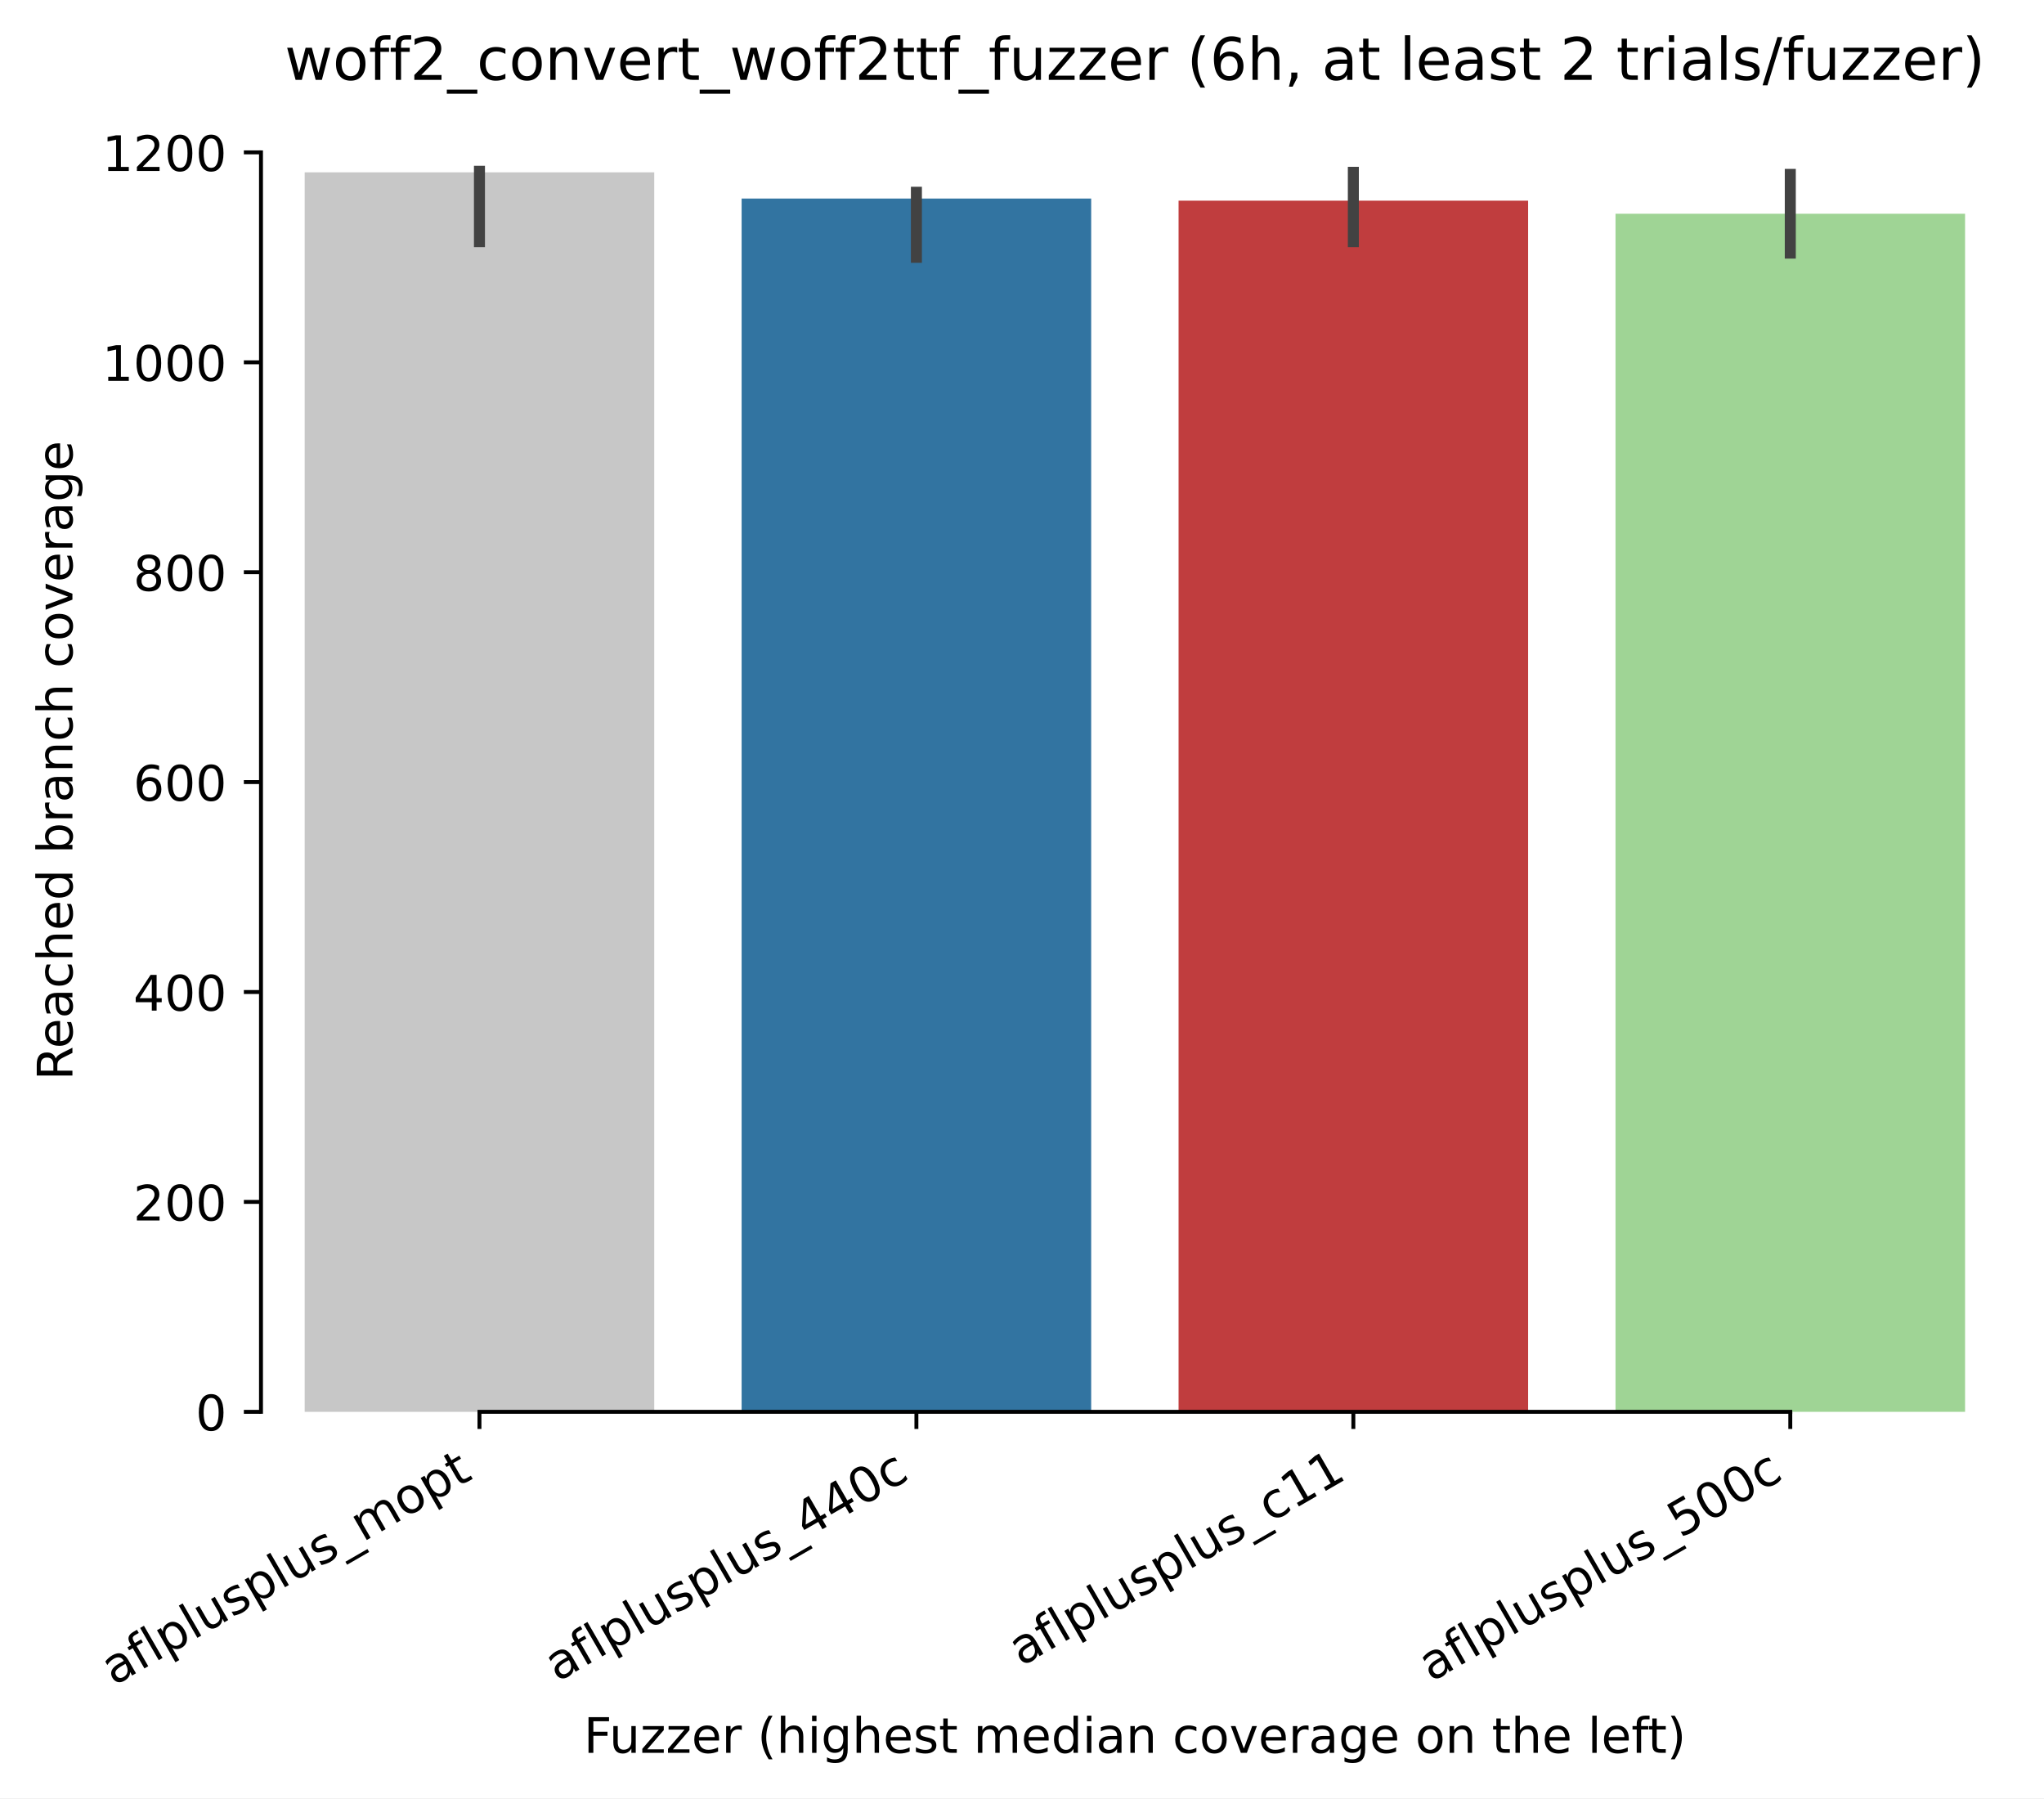
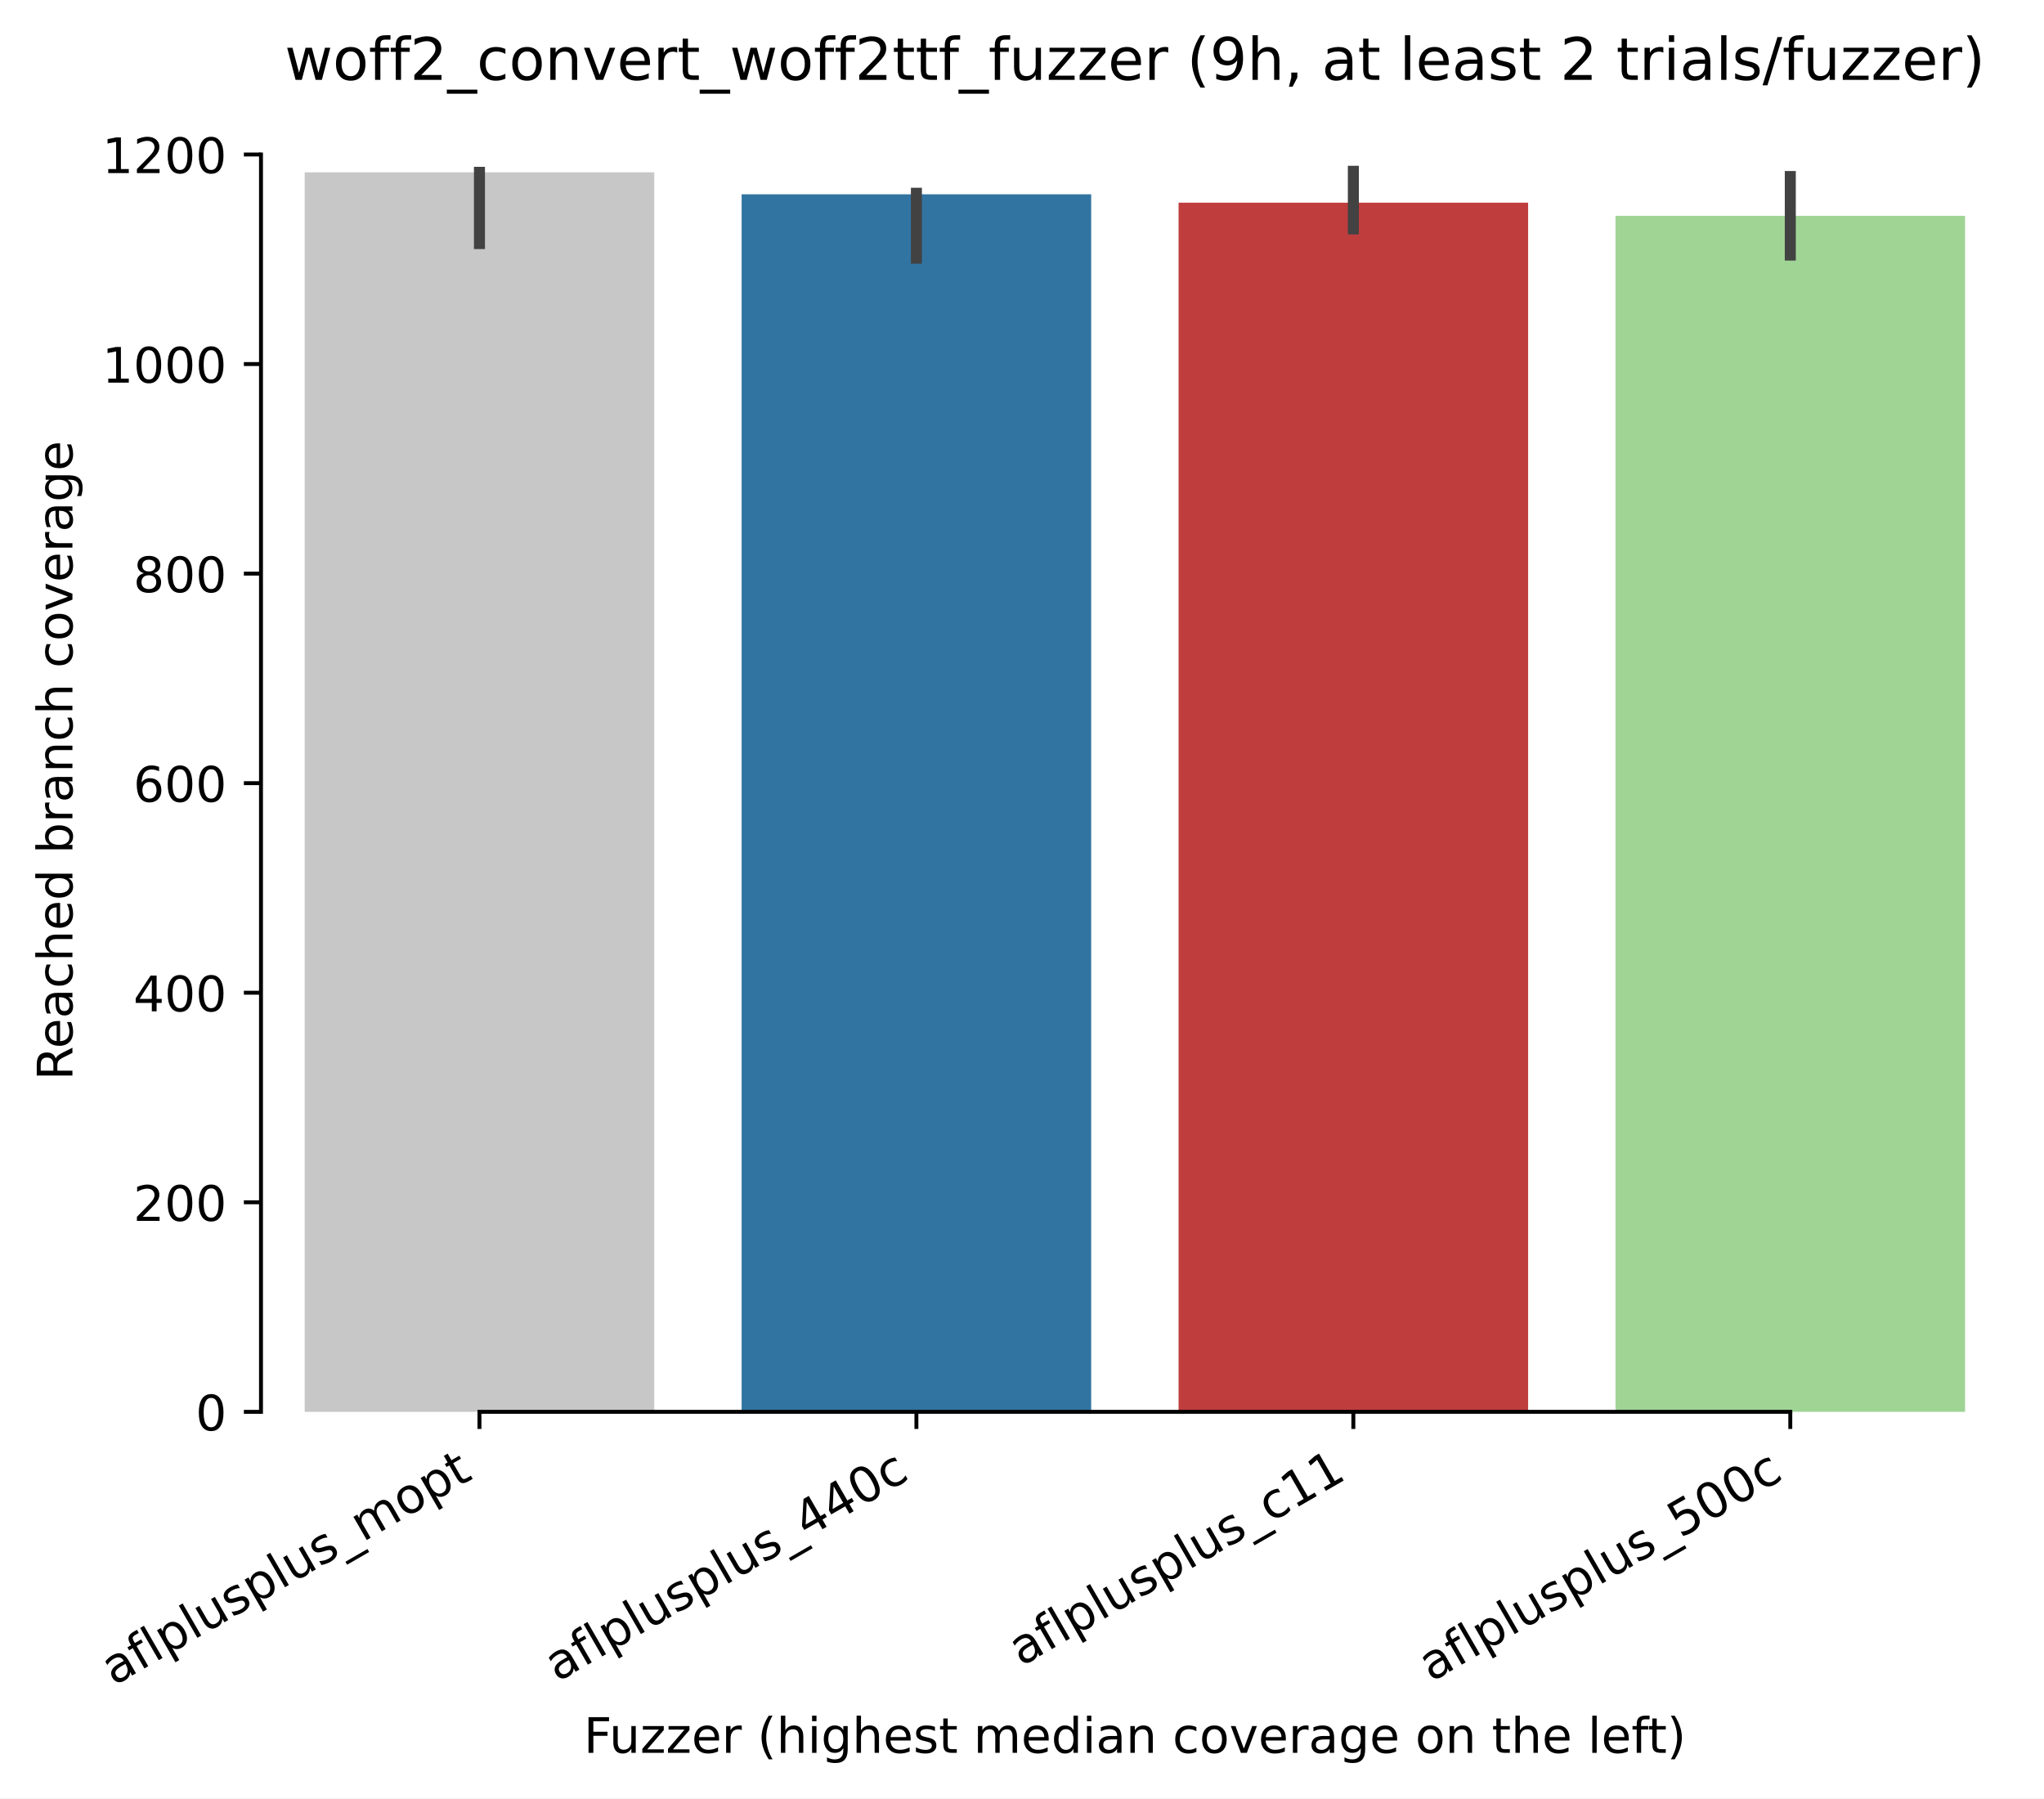
<svg xmlns="http://www.w3.org/2000/svg" xmlns:xlink="http://www.w3.org/1999/xlink" width="417.648pt" height="367.381pt" viewBox="0 0 417.648 367.381" version="1.1">
  <defs>
    <style type="text/css">*{stroke-linejoin: round; stroke-linecap: butt}</style>
  </defs>
  <g id="figure_1">
    <g id="patch_1">
      <path d="M 0 367.381  L 417.648 367.381  L 417.648 0  L 0 0  z " style="fill: #ffffff" />
    </g>
    <g id="axes_1">
      <g id="patch_2">
        <path d="M 53.328 288.43  L 410.448 288.43  L 410.448 22.318  L 53.328 22.318  z " style="fill: #ffffff" />
      </g>
      <g id="patch_3">
-         <path d="M 62.256 288.43  L 133.68 288.43  L 133.68 35.205  L 62.256 35.205  z " clip-path="url(#pc6fb893e39)" style="fill: #c7c7c7" />
+         <path d="M 62.256 288.43  L 133.68 288.43  L 133.68 35.204  L 62.256 35.204  z " clip-path="url(#p10a3f0a666)" style="fill: #c7c7c7" />
      </g>
      <g id="patch_4">
-         <path d="M 151.536 288.43  L 222.96 288.43  L 222.96 40.565  L 151.536 40.565  z " clip-path="url(#pc6fb893e39)" style="fill: #3274a1" />
+         <path d="M 151.536 288.43  L 222.96 288.43  L 222.96 39.699  L 151.536 39.699  z " clip-path="url(#p10a3f0a666)" style="fill: #3274a1" />
      </g>
      <g id="patch_5">
-         <path d="M 240.816 288.43  L 312.24 288.43  L 312.24 40.994  L 240.816 40.994  z " clip-path="url(#pc6fb893e39)" style="fill: #c03d3e" />
+         <path d="M 240.816 288.43  L 312.24 288.43  L 312.24 41.412  L 240.816 41.412  z " clip-path="url(#p10a3f0a666)" style="fill: #c03d3e" />
      </g>
      <g id="patch_6">
-         <path d="M 330.096 288.43  L 401.52 288.43  L 401.52 43.674  L 330.096 43.674  z " clip-path="url(#pc6fb893e39)" style="fill: #9fd495" />
+         <path d="M 330.096 288.43  L 401.52 288.43  L 401.52 44.087  L 330.096 44.087  z " clip-path="url(#p10a3f0a666)" style="fill: #9fd495" />
      </g>
      <g id="matplotlib.axis_1">
        <g id="xtick_1">
          <g id="line2d_1">
            <defs>
-               <path id="m1c68d8b35b" d="M 0 0  L 0 3.5  " style="stroke: #000000; stroke-width: 0.8" />
+               <path id="m371be4f0d3" d="M 0 0  L 0 3.5  " style="stroke: #000000; stroke-width: 0.8" />
            </defs>
            <g>
-               <use xlink:href="#m1c68d8b35b" x="97.968" y="288.43" style="stroke: #000000; stroke-width: 0.8" />
+               <use xlink:href="#m371be4f0d3" x="97.968" y="288.43" style="stroke: #000000; stroke-width: 0.8" />
            </g>
          </g>
          <g id="text_1">
            <g transform="translate(23.26231 344.4613) rotate(-30) scale(0.1 -0.1)">
              <defs>
                <path id="DejaVuSans-61" d="M 2194 1759  Q 1497 1759 1228 1600  Q 959 1441 959 1056  Q 959 750 1161 570  Q 1363 391 1709 391  Q 2188 391 2477 730  Q 2766 1069 2766 1631  L 2766 1759  L 2194 1759  z M 3341 1997  L 3341 0  L 2766 0  L 2766 531  Q 2569 213 2275 61  Q 1981 -91 1556 -91  Q 1019 -91 701 211  Q 384 513 384 1019  Q 384 1609 779 1909  Q 1175 2209 1959 2209  L 2766 2209  L 2766 2266  Q 2766 2663 2505 2880  Q 2244 3097 1772 3097  Q 1472 3097 1187 3025  Q 903 2953 641 2809  L 641 3341  Q 956 3463 1253 3523  Q 1550 3584 1831 3584  Q 2591 3584 2966 3190  Q 3341 2797 3341 1997  z " transform="scale(0.015625)" />
                <path id="DejaVuSans-66" d="M 2375 4863  L 2375 4384  L 1825 4384  Q 1516 4384 1395 4259  Q 1275 4134 1275 3809  L 1275 3500  L 2222 3500  L 2222 3053  L 1275 3053  L 1275 0  L 697 0  L 697 3053  L 147 3053  L 147 3500  L 697 3500  L 697 3744  Q 697 4328 969 4595  Q 1241 4863 1831 4863  L 2375 4863  z " transform="scale(0.015625)" />
                <path id="DejaVuSans-6c" d="M 603 4863  L 1178 4863  L 1178 0  L 603 0  L 603 4863  z " transform="scale(0.015625)" />
                <path id="DejaVuSans-70" d="M 1159 525  L 1159 -1331  L 581 -1331  L 581 3500  L 1159 3500  L 1159 2969  Q 1341 3281 1617 3432  Q 1894 3584 2278 3584  Q 2916 3584 3314 3078  Q 3713 2572 3713 1747  Q 3713 922 3314 415  Q 2916 -91 2278 -91  Q 1894 -91 1617 61  Q 1341 213 1159 525  z M 3116 1747  Q 3116 2381 2855 2742  Q 2594 3103 2138 3103  Q 1681 3103 1420 2742  Q 1159 2381 1159 1747  Q 1159 1113 1420 752  Q 1681 391 2138 391  Q 2594 391 2855 752  Q 3116 1113 3116 1747  z " transform="scale(0.015625)" />
                <path id="DejaVuSans-75" d="M 544 1381  L 544 3500  L 1119 3500  L 1119 1403  Q 1119 906 1312 657  Q 1506 409 1894 409  Q 2359 409 2629 706  Q 2900 1003 2900 1516  L 2900 3500  L 3475 3500  L 3475 0  L 2900 0  L 2900 538  Q 2691 219 2414 64  Q 2138 -91 1772 -91  Q 1169 -91 856 284  Q 544 659 544 1381  z M 1991 3584  L 1991 3584  z " transform="scale(0.015625)" />
                <path id="DejaVuSans-73" d="M 2834 3397  L 2834 2853  Q 2591 2978 2328 3040  Q 2066 3103 1784 3103  Q 1356 3103 1142 2972  Q 928 2841 928 2578  Q 928 2378 1081 2264  Q 1234 2150 1697 2047  L 1894 2003  Q 2506 1872 2764 1633  Q 3022 1394 3022 966  Q 3022 478 2636 193  Q 2250 -91 1575 -91  Q 1294 -91 989 -36  Q 684 19 347 128  L 347 722  Q 666 556 975 473  Q 1284 391 1588 391  Q 1994 391 2212 530  Q 2431 669 2431 922  Q 2431 1156 2273 1281  Q 2116 1406 1581 1522  L 1381 1569  Q 847 1681 609 1914  Q 372 2147 372 2553  Q 372 3047 722 3315  Q 1072 3584 1716 3584  Q 2034 3584 2315 3537  Q 2597 3491 2834 3397  z " transform="scale(0.015625)" />
                <path id="DejaVuSans-5f" d="M 3263 -1063  L 3263 -1509  L -63 -1509  L -63 -1063  L 3263 -1063  z " transform="scale(0.015625)" />
                <path id="DejaVuSans-6d" d="M 3328 2828  Q 3544 3216 3844 3400  Q 4144 3584 4550 3584  Q 5097 3584 5394 3201  Q 5691 2819 5691 2113  L 5691 0  L 5113 0  L 5113 2094  Q 5113 2597 4934 2840  Q 4756 3084 4391 3084  Q 3944 3084 3684 2787  Q 3425 2491 3425 1978  L 3425 0  L 2847 0  L 2847 2094  Q 2847 2600 2669 2842  Q 2491 3084 2119 3084  Q 1678 3084 1418 2786  Q 1159 2488 1159 1978  L 1159 0  L 581 0  L 581 3500  L 1159 3500  L 1159 2956  Q 1356 3278 1631 3431  Q 1906 3584 2284 3584  Q 2666 3584 2933 3390  Q 3200 3197 3328 2828  z " transform="scale(0.015625)" />
                <path id="DejaVuSans-6f" d="M 1959 3097  Q 1497 3097 1228 2736  Q 959 2375 959 1747  Q 959 1119 1226 758  Q 1494 397 1959 397  Q 2419 397 2687 759  Q 2956 1122 2956 1747  Q 2956 2369 2687 2733  Q 2419 3097 1959 3097  z M 1959 3584  Q 2709 3584 3137 3096  Q 3566 2609 3566 1747  Q 3566 888 3137 398  Q 2709 -91 1959 -91  Q 1206 -91 779 398  Q 353 888 353 1747  Q 353 2609 779 3096  Q 1206 3584 1959 3584  z " transform="scale(0.015625)" />
                <path id="DejaVuSans-74" d="M 1172 4494  L 1172 3500  L 2356 3500  L 2356 3053  L 1172 3053  L 1172 1153  Q 1172 725 1289 603  Q 1406 481 1766 481  L 2356 481  L 2356 0  L 1766 0  Q 1100 0 847 248  Q 594 497 594 1153  L 594 3053  L 172 3053  L 172 3500  L 594 3500  L 594 4494  L 1172 4494  z " transform="scale(0.015625)" />
              </defs>
              <use xlink:href="#DejaVuSans-61" />
              <use xlink:href="#DejaVuSans-66" transform="translate(61.2793 0)" />
              <use xlink:href="#DejaVuSans-6c" transform="translate(96.48438 0)" />
              <use xlink:href="#DejaVuSans-70" transform="translate(124.2676 0)" />
              <use xlink:href="#DejaVuSans-6c" transform="translate(187.7441 0)" />
              <use xlink:href="#DejaVuSans-75" transform="translate(215.5273 0)" />
              <use xlink:href="#DejaVuSans-73" transform="translate(278.9062 0)" />
              <use xlink:href="#DejaVuSans-70" transform="translate(331.0059 0)" />
              <use xlink:href="#DejaVuSans-6c" transform="translate(394.4824 0)" />
              <use xlink:href="#DejaVuSans-75" transform="translate(422.2656 0)" />
              <use xlink:href="#DejaVuSans-73" transform="translate(485.6445 0)" />
              <use xlink:href="#DejaVuSans-5f" transform="translate(537.7441 0)" />
              <use xlink:href="#DejaVuSans-6d" transform="translate(587.7441 0)" />
              <use xlink:href="#DejaVuSans-6f" transform="translate(685.1562 0)" />
              <use xlink:href="#DejaVuSans-70" transform="translate(746.3379 0)" />
              <use xlink:href="#DejaVuSans-74" transform="translate(809.8145 0)" />
            </g>
          </g>
        </g>
        <g id="xtick_2">
          <g id="line2d_2">
            <g>
-               <use xlink:href="#m1c68d8b35b" x="187.248" y="288.43" style="stroke: #000000; stroke-width: 0.8" />
+               <use xlink:href="#m371be4f0d3" x="187.248" y="288.43" style="stroke: #000000; stroke-width: 0.8" />
            </g>
          </g>
          <g id="text_2">
            <g transform="translate(113.8779 343.6903) rotate(-30) scale(0.1 -0.1)">
              <defs>
                <path id="DejaVuSans-34" d="M 2419 4116  L 825 1625  L 2419 1625  L 2419 4116  z M 2253 4666  L 3047 4666  L 3047 1625  L 3713 1625  L 3713 1100  L 3047 1100  L 3047 0  L 2419 0  L 2419 1100  L 313 1100  L 313 1709  L 2253 4666  z " transform="scale(0.015625)" />
                <path id="DejaVuSans-30" d="M 2034 4250  Q 1547 4250 1301 3770  Q 1056 3291 1056 2328  Q 1056 1369 1301 889  Q 1547 409 2034 409  Q 2525 409 2770 889  Q 3016 1369 3016 2328  Q 3016 3291 2770 3770  Q 2525 4250 2034 4250  z M 2034 4750  Q 2819 4750 3233 4129  Q 3647 3509 3647 2328  Q 3647 1150 3233 529  Q 2819 -91 2034 -91  Q 1250 -91 836 529  Q 422 1150 422 2328  Q 422 3509 836 4129  Q 1250 4750 2034 4750  z " transform="scale(0.015625)" />
                <path id="DejaVuSans-63" d="M 3122 3366  L 3122 2828  Q 2878 2963 2633 3030  Q 2388 3097 2138 3097  Q 1578 3097 1268 2742  Q 959 2388 959 1747  Q 959 1106 1268 751  Q 1578 397 2138 397  Q 2388 397 2633 464  Q 2878 531 3122 666  L 3122 134  Q 2881 22 2623 -34  Q 2366 -91 2075 -91  Q 1284 -91 818 406  Q 353 903 353 1747  Q 353 2603 823 3093  Q 1294 3584 2113 3584  Q 2378 3584 2631 3529  Q 2884 3475 3122 3366  z " transform="scale(0.015625)" />
              </defs>
              <use xlink:href="#DejaVuSans-61" />
              <use xlink:href="#DejaVuSans-66" transform="translate(61.2793 0)" />
              <use xlink:href="#DejaVuSans-6c" transform="translate(96.48438 0)" />
              <use xlink:href="#DejaVuSans-70" transform="translate(124.2676 0)" />
              <use xlink:href="#DejaVuSans-6c" transform="translate(187.7441 0)" />
              <use xlink:href="#DejaVuSans-75" transform="translate(215.5273 0)" />
              <use xlink:href="#DejaVuSans-73" transform="translate(278.9062 0)" />
              <use xlink:href="#DejaVuSans-70" transform="translate(331.0059 0)" />
              <use xlink:href="#DejaVuSans-6c" transform="translate(394.4824 0)" />
              <use xlink:href="#DejaVuSans-75" transform="translate(422.2656 0)" />
              <use xlink:href="#DejaVuSans-73" transform="translate(485.6445 0)" />
              <use xlink:href="#DejaVuSans-5f" transform="translate(537.7441 0)" />
              <use xlink:href="#DejaVuSans-34" transform="translate(587.7441 0)" />
              <use xlink:href="#DejaVuSans-34" transform="translate(651.3672 0)" />
              <use xlink:href="#DejaVuSans-30" transform="translate(714.9902 0)" />
              <use xlink:href="#DejaVuSans-63" transform="translate(778.6133 0)" />
            </g>
          </g>
        </g>
        <g id="xtick_3">
          <g id="line2d_3">
            <g>
-               <use xlink:href="#m1c68d8b35b" x="276.528" y="288.43" style="stroke: #000000; stroke-width: 0.8" />
+               <use xlink:href="#m371be4f0d3" x="276.528" y="288.43" style="stroke: #000000; stroke-width: 0.8" />
            </g>
          </g>
          <g id="text_3">
            <g transform="translate(208.668 340.509) rotate(-30) scale(0.1 -0.1)">
              <defs>
                <path id="DejaVuSans-31" d="M 794 531  L 1825 531  L 1825 4091  L 703 3866  L 703 4441  L 1819 4666  L 2450 4666  L 2450 531  L 3481 531  L 3481 0  L 794 0  L 794 531  z " transform="scale(0.015625)" />
              </defs>
              <use xlink:href="#DejaVuSans-61" />
              <use xlink:href="#DejaVuSans-66" transform="translate(61.2793 0)" />
              <use xlink:href="#DejaVuSans-6c" transform="translate(96.48438 0)" />
              <use xlink:href="#DejaVuSans-70" transform="translate(124.2676 0)" />
              <use xlink:href="#DejaVuSans-6c" transform="translate(187.7441 0)" />
              <use xlink:href="#DejaVuSans-75" transform="translate(215.5273 0)" />
              <use xlink:href="#DejaVuSans-73" transform="translate(278.9062 0)" />
              <use xlink:href="#DejaVuSans-70" transform="translate(331.0059 0)" />
              <use xlink:href="#DejaVuSans-6c" transform="translate(394.4824 0)" />
              <use xlink:href="#DejaVuSans-75" transform="translate(422.2656 0)" />
              <use xlink:href="#DejaVuSans-73" transform="translate(485.6445 0)" />
              <use xlink:href="#DejaVuSans-5f" transform="translate(537.7441 0)" />
              <use xlink:href="#DejaVuSans-63" transform="translate(587.7441 0)" />
              <use xlink:href="#DejaVuSans-31" transform="translate(642.7246 0)" />
              <use xlink:href="#DejaVuSans-31" transform="translate(706.3477 0)" />
            </g>
          </g>
        </g>
        <g id="xtick_4">
          <g id="line2d_4">
            <g>
-               <use xlink:href="#m1c68d8b35b" x="365.808" y="288.43" style="stroke: #000000; stroke-width: 0.8" />
+               <use xlink:href="#m371be4f0d3" x="365.808" y="288.43" style="stroke: #000000; stroke-width: 0.8" />
            </g>
          </g>
          <g id="text_4">
            <g transform="translate(292.4379 343.6903) rotate(-30) scale(0.1 -0.1)">
              <defs>
                <path id="DejaVuSans-35" d="M 691 4666  L 3169 4666  L 3169 4134  L 1269 4134  L 1269 2991  Q 1406 3038 1543 3061  Q 1681 3084 1819 3084  Q 2600 3084 3056 2656  Q 3513 2228 3513 1497  Q 3513 744 3044 326  Q 2575 -91 1722 -91  Q 1428 -91 1123 -41  Q 819 9 494 109  L 494 744  Q 775 591 1075 516  Q 1375 441 1709 441  Q 2250 441 2565 725  Q 2881 1009 2881 1497  Q 2881 1984 2565 2268  Q 2250 2553 1709 2553  Q 1456 2553 1204 2497  Q 953 2441 691 2322  L 691 4666  z " transform="scale(0.015625)" />
              </defs>
              <use xlink:href="#DejaVuSans-61" />
              <use xlink:href="#DejaVuSans-66" transform="translate(61.2793 0)" />
              <use xlink:href="#DejaVuSans-6c" transform="translate(96.48438 0)" />
              <use xlink:href="#DejaVuSans-70" transform="translate(124.2676 0)" />
              <use xlink:href="#DejaVuSans-6c" transform="translate(187.7441 0)" />
              <use xlink:href="#DejaVuSans-75" transform="translate(215.5273 0)" />
              <use xlink:href="#DejaVuSans-73" transform="translate(278.9062 0)" />
              <use xlink:href="#DejaVuSans-70" transform="translate(331.0059 0)" />
              <use xlink:href="#DejaVuSans-6c" transform="translate(394.4824 0)" />
              <use xlink:href="#DejaVuSans-75" transform="translate(422.2656 0)" />
              <use xlink:href="#DejaVuSans-73" transform="translate(485.6445 0)" />
              <use xlink:href="#DejaVuSans-5f" transform="translate(537.7441 0)" />
              <use xlink:href="#DejaVuSans-35" transform="translate(587.7441 0)" />
              <use xlink:href="#DejaVuSans-30" transform="translate(651.3672 0)" />
              <use xlink:href="#DejaVuSans-30" transform="translate(714.9902 0)" />
              <use xlink:href="#DejaVuSans-63" transform="translate(778.6133 0)" />
            </g>
          </g>
        </g>
        <g id="text_5">
          <g transform="translate(119.2702 358.1017) scale(0.1 -0.1)">
            <defs>
              <path id="DejaVuSans-46" d="M 628 4666  L 3309 4666  L 3309 4134  L 1259 4134  L 1259 2759  L 3109 2759  L 3109 2228  L 1259 2228  L 1259 0  L 628 0  L 628 4666  z " transform="scale(0.015625)" />
              <path id="DejaVuSans-7a" d="M 353 3500  L 3084 3500  L 3084 2975  L 922 459  L 3084 459  L 3084 0  L 275 0  L 275 525  L 2438 3041  L 353 3041  L 353 3500  z " transform="scale(0.015625)" />
              <path id="DejaVuSans-65" d="M 3597 1894  L 3597 1613  L 953 1613  Q 991 1019 1311 708  Q 1631 397 2203 397  Q 2534 397 2845 478  Q 3156 559 3463 722  L 3463 178  Q 3153 47 2828 -22  Q 2503 -91 2169 -91  Q 1331 -91 842 396  Q 353 884 353 1716  Q 353 2575 817 3079  Q 1281 3584 2069 3584  Q 2775 3584 3186 3129  Q 3597 2675 3597 1894  z M 3022 2063  Q 3016 2534 2758 2815  Q 2500 3097 2075 3097  Q 1594 3097 1305 2825  Q 1016 2553 972 2059  L 3022 2063  z " transform="scale(0.015625)" />
              <path id="DejaVuSans-72" d="M 2631 2963  Q 2534 3019 2420 3045  Q 2306 3072 2169 3072  Q 1681 3072 1420 2755  Q 1159 2438 1159 1844  L 1159 0  L 581 0  L 581 3500  L 1159 3500  L 1159 2956  Q 1341 3275 1631 3429  Q 1922 3584 2338 3584  Q 2397 3584 2469 3576  Q 2541 3569 2628 3553  L 2631 2963  z " transform="scale(0.015625)" />
              <path id="DejaVuSans-20" transform="scale(0.015625)" />
              <path id="DejaVuSans-28" d="M 1984 4856  Q 1566 4138 1362 3434  Q 1159 2731 1159 2009  Q 1159 1288 1364 580  Q 1569 -128 1984 -844  L 1484 -844  Q 1016 -109 783 600  Q 550 1309 550 2009  Q 550 2706 781 3412  Q 1013 4119 1484 4856  L 1984 4856  z " transform="scale(0.015625)" />
              <path id="DejaVuSans-68" d="M 3513 2113  L 3513 0  L 2938 0  L 2938 2094  Q 2938 2591 2744 2837  Q 2550 3084 2163 3084  Q 1697 3084 1428 2787  Q 1159 2491 1159 1978  L 1159 0  L 581 0  L 581 4863  L 1159 4863  L 1159 2956  Q 1366 3272 1645 3428  Q 1925 3584 2291 3584  Q 2894 3584 3203 3211  Q 3513 2838 3513 2113  z " transform="scale(0.015625)" />
              <path id="DejaVuSans-69" d="M 603 3500  L 1178 3500  L 1178 0  L 603 0  L 603 3500  z M 603 4863  L 1178 4863  L 1178 4134  L 603 4134  L 603 4863  z " transform="scale(0.015625)" />
              <path id="DejaVuSans-67" d="M 2906 1791  Q 2906 2416 2648 2759  Q 2391 3103 1925 3103  Q 1463 3103 1205 2759  Q 947 2416 947 1791  Q 947 1169 1205 825  Q 1463 481 1925 481  Q 2391 481 2648 825  Q 2906 1169 2906 1791  z M 3481 434  Q 3481 -459 3084 -895  Q 2688 -1331 1869 -1331  Q 1566 -1331 1297 -1286  Q 1028 -1241 775 -1147  L 775 -588  Q 1028 -725 1275 -790  Q 1522 -856 1778 -856  Q 2344 -856 2625 -561  Q 2906 -266 2906 331  L 2906 616  Q 2728 306 2450 153  Q 2172 0 1784 0  Q 1141 0 747 490  Q 353 981 353 1791  Q 353 2603 747 3093  Q 1141 3584 1784 3584  Q 2172 3584 2450 3431  Q 2728 3278 2906 2969  L 2906 3500  L 3481 3500  L 3481 434  z " transform="scale(0.015625)" />
              <path id="DejaVuSans-64" d="M 2906 2969  L 2906 4863  L 3481 4863  L 3481 0  L 2906 0  L 2906 525  Q 2725 213 2448 61  Q 2172 -91 1784 -91  Q 1150 -91 751 415  Q 353 922 353 1747  Q 353 2572 751 3078  Q 1150 3584 1784 3584  Q 2172 3584 2448 3432  Q 2725 3281 2906 2969  z M 947 1747  Q 947 1113 1208 752  Q 1469 391 1925 391  Q 2381 391 2643 752  Q 2906 1113 2906 1747  Q 2906 2381 2643 2742  Q 2381 3103 1925 3103  Q 1469 3103 1208 2742  Q 947 2381 947 1747  z " transform="scale(0.015625)" />
              <path id="DejaVuSans-6e" d="M 3513 2113  L 3513 0  L 2938 0  L 2938 2094  Q 2938 2591 2744 2837  Q 2550 3084 2163 3084  Q 1697 3084 1428 2787  Q 1159 2491 1159 1978  L 1159 0  L 581 0  L 581 3500  L 1159 3500  L 1159 2956  Q 1366 3272 1645 3428  Q 1925 3584 2291 3584  Q 2894 3584 3203 3211  Q 3513 2838 3513 2113  z " transform="scale(0.015625)" />
              <path id="DejaVuSans-76" d="M 191 3500  L 800 3500  L 1894 563  L 2988 3500  L 3597 3500  L 2284 0  L 1503 0  L 191 3500  z " transform="scale(0.015625)" />
              <path id="DejaVuSans-29" d="M 513 4856  L 1013 4856  Q 1481 4119 1714 3412  Q 1947 2706 1947 2009  Q 1947 1309 1714 600  Q 1481 -109 1013 -844  L 513 -844  Q 928 -128 1133 580  Q 1338 1288 1338 2009  Q 1338 2731 1133 3434  Q 928 4138 513 4856  z " transform="scale(0.015625)" />
            </defs>
            <use xlink:href="#DejaVuSans-46" />
            <use xlink:href="#DejaVuSans-75" transform="translate(52.01953 0)" />
            <use xlink:href="#DejaVuSans-7a" transform="translate(115.3984 0)" />
            <use xlink:href="#DejaVuSans-7a" transform="translate(167.8887 0)" />
            <use xlink:href="#DejaVuSans-65" transform="translate(220.3789 0)" />
            <use xlink:href="#DejaVuSans-72" transform="translate(281.9023 0)" />
            <use xlink:href="#DejaVuSans-20" transform="translate(323.0156 0)" />
            <use xlink:href="#DejaVuSans-28" transform="translate(354.8027 0)" />
            <use xlink:href="#DejaVuSans-68" transform="translate(393.8164 0)" />
            <use xlink:href="#DejaVuSans-69" transform="translate(457.1953 0)" />
            <use xlink:href="#DejaVuSans-67" transform="translate(484.9785 0)" />
            <use xlink:href="#DejaVuSans-68" transform="translate(548.4551 0)" />
            <use xlink:href="#DejaVuSans-65" transform="translate(611.834 0)" />
            <use xlink:href="#DejaVuSans-73" transform="translate(673.3574 0)" />
            <use xlink:href="#DejaVuSans-74" transform="translate(725.457 0)" />
            <use xlink:href="#DejaVuSans-20" transform="translate(764.666 0)" />
            <use xlink:href="#DejaVuSans-6d" transform="translate(796.4531 0)" />
            <use xlink:href="#DejaVuSans-65" transform="translate(893.8652 0)" />
            <use xlink:href="#DejaVuSans-64" transform="translate(955.3887 0)" />
            <use xlink:href="#DejaVuSans-69" transform="translate(1018.865 0)" />
            <use xlink:href="#DejaVuSans-61" transform="translate(1046.648 0)" />
            <use xlink:href="#DejaVuSans-6e" transform="translate(1107.928 0)" />
            <use xlink:href="#DejaVuSans-20" transform="translate(1171.307 0)" />
            <use xlink:href="#DejaVuSans-63" transform="translate(1203.094 0)" />
            <use xlink:href="#DejaVuSans-6f" transform="translate(1258.074 0)" />
            <use xlink:href="#DejaVuSans-76" transform="translate(1319.256 0)" />
            <use xlink:href="#DejaVuSans-65" transform="translate(1378.436 0)" />
            <use xlink:href="#DejaVuSans-72" transform="translate(1439.959 0)" />
            <use xlink:href="#DejaVuSans-61" transform="translate(1481.072 0)" />
            <use xlink:href="#DejaVuSans-67" transform="translate(1542.352 0)" />
            <use xlink:href="#DejaVuSans-65" transform="translate(1605.828 0)" />
            <use xlink:href="#DejaVuSans-20" transform="translate(1667.352 0)" />
            <use xlink:href="#DejaVuSans-6f" transform="translate(1699.139 0)" />
            <use xlink:href="#DejaVuSans-6e" transform="translate(1760.32 0)" />
            <use xlink:href="#DejaVuSans-20" transform="translate(1823.699 0)" />
            <use xlink:href="#DejaVuSans-74" transform="translate(1855.486 0)" />
            <use xlink:href="#DejaVuSans-68" transform="translate(1894.695 0)" />
            <use xlink:href="#DejaVuSans-65" transform="translate(1958.074 0)" />
            <use xlink:href="#DejaVuSans-20" transform="translate(2019.598 0)" />
            <use xlink:href="#DejaVuSans-6c" transform="translate(2051.385 0)" />
            <use xlink:href="#DejaVuSans-65" transform="translate(2079.168 0)" />
            <use xlink:href="#DejaVuSans-66" transform="translate(2140.691 0)" />
            <use xlink:href="#DejaVuSans-74" transform="translate(2174.146 0)" />
            <use xlink:href="#DejaVuSans-29" transform="translate(2213.355 0)" />
          </g>
        </g>
      </g>
      <g id="matplotlib.axis_2">
        <g id="ytick_1">
          <g id="line2d_5">
            <defs>
-               <path id="mf4d2efb142" d="M 0 0  L -3.5 0  " style="stroke: #000000; stroke-width: 0.8" />
+               <path id="m0d7c5275af" d="M 0 0  L -3.5 0  " style="stroke: #000000; stroke-width: 0.8" />
            </defs>
            <g>
-               <use xlink:href="#mf4d2efb142" x="53.328" y="288.43" style="stroke: #000000; stroke-width: 0.8" />
+               <use xlink:href="#m0d7c5275af" x="53.328" y="288.43" style="stroke: #000000; stroke-width: 0.8" />
            </g>
          </g>
          <g id="text_6">
            <g transform="translate(39.96563 292.2293) scale(0.1 -0.1)">
              <use xlink:href="#DejaVuSans-30" />
            </g>
          </g>
        </g>
        <g id="ytick_2">
          <g id="line2d_6">
            <g>
-               <use xlink:href="#mf4d2efb142" x="53.328" y="245.547" style="stroke: #000000; stroke-width: 0.8" />
+               <use xlink:href="#m0d7c5275af" x="53.328" y="245.619" style="stroke: #000000; stroke-width: 0.8" />
            </g>
          </g>
          <g id="text_7">
-             <g transform="translate(27.24063 249.3461) scale(0.1 -0.1)">
+             <g transform="translate(27.24063 249.4185) scale(0.1 -0.1)">
              <defs>
                <path id="DejaVuSans-32" d="M 1228 531  L 3431 531  L 3431 0  L 469 0  L 469 531  Q 828 903 1448 1529  Q 2069 2156 2228 2338  Q 2531 2678 2651 2914  Q 2772 3150 2772 3378  Q 2772 3750 2511 3984  Q 2250 4219 1831 4219  Q 1534 4219 1204 4116  Q 875 4013 500 3803  L 500 4441  Q 881 4594 1212 4672  Q 1544 4750 1819 4750  Q 2544 4750 2975 4387  Q 3406 4025 3406 3419  Q 3406 3131 3298 2873  Q 3191 2616 2906 2266  Q 2828 2175 2409 1742  Q 1991 1309 1228 531  z " transform="scale(0.015625)" />
              </defs>
              <use xlink:href="#DejaVuSans-32" />
              <use xlink:href="#DejaVuSans-30" transform="translate(63.62305 0)" />
              <use xlink:href="#DejaVuSans-30" transform="translate(127.2461 0)" />
            </g>
          </g>
        </g>
        <g id="ytick_3">
          <g id="line2d_7">
            <g>
-               <use xlink:href="#mf4d2efb142" x="53.328" y="202.664" style="stroke: #000000; stroke-width: 0.8" />
+               <use xlink:href="#m0d7c5275af" x="53.328" y="202.809" style="stroke: #000000; stroke-width: 0.8" />
            </g>
          </g>
          <g id="text_8">
-             <g transform="translate(27.24063 206.4628) scale(0.1 -0.1)">
+             <g transform="translate(27.24063 206.6077) scale(0.1 -0.1)">
              <use xlink:href="#DejaVuSans-34" />
              <use xlink:href="#DejaVuSans-30" transform="translate(63.62305 0)" />
              <use xlink:href="#DejaVuSans-30" transform="translate(127.2461 0)" />
            </g>
          </g>
        </g>
        <g id="ytick_4">
          <g id="line2d_8">
            <g>
-               <use xlink:href="#mf4d2efb142" x="53.328" y="159.78" style="stroke: #000000; stroke-width: 0.8" />
+               <use xlink:href="#m0d7c5275af" x="53.328" y="159.998" style="stroke: #000000; stroke-width: 0.8" />
            </g>
          </g>
          <g id="text_9">
-             <g transform="translate(27.24063 163.5796) scale(0.1 -0.1)">
+             <g transform="translate(27.24063 163.7969) scale(0.1 -0.1)">
              <defs>
                <path id="DejaVuSans-36" d="M 2113 2584  Q 1688 2584 1439 2293  Q 1191 2003 1191 1497  Q 1191 994 1439 701  Q 1688 409 2113 409  Q 2538 409 2786 701  Q 3034 994 3034 1497  Q 3034 2003 2786 2293  Q 2538 2584 2113 2584  z M 3366 4563  L 3366 3988  Q 3128 4100 2886 4159  Q 2644 4219 2406 4219  Q 1781 4219 1451 3797  Q 1122 3375 1075 2522  Q 1259 2794 1537 2939  Q 1816 3084 2150 3084  Q 2853 3084 3261 2657  Q 3669 2231 3669 1497  Q 3669 778 3244 343  Q 2819 -91 2113 -91  Q 1303 -91 875 529  Q 447 1150 447 2328  Q 447 3434 972 4092  Q 1497 4750 2381 4750  Q 2619 4750 2861 4703  Q 3103 4656 3366 4563  z " transform="scale(0.015625)" />
              </defs>
              <use xlink:href="#DejaVuSans-36" />
              <use xlink:href="#DejaVuSans-30" transform="translate(63.62305 0)" />
              <use xlink:href="#DejaVuSans-30" transform="translate(127.2461 0)" />
            </g>
          </g>
        </g>
        <g id="ytick_5">
          <g id="line2d_9">
            <g>
-               <use xlink:href="#mf4d2efb142" x="53.328" y="116.897" style="stroke: #000000; stroke-width: 0.8" />
+               <use xlink:href="#m0d7c5275af" x="53.328" y="117.187" style="stroke: #000000; stroke-width: 0.8" />
            </g>
          </g>
          <g id="text_10">
-             <g transform="translate(27.24063 120.6963) scale(0.1 -0.1)">
+             <g transform="translate(27.24063 120.9861) scale(0.1 -0.1)">
              <defs>
                <path id="DejaVuSans-38" d="M 2034 2216  Q 1584 2216 1326 1975  Q 1069 1734 1069 1313  Q 1069 891 1326 650  Q 1584 409 2034 409  Q 2484 409 2743 651  Q 3003 894 3003 1313  Q 3003 1734 2745 1975  Q 2488 2216 2034 2216  z M 1403 2484  Q 997 2584 770 2862  Q 544 3141 544 3541  Q 544 4100 942 4425  Q 1341 4750 2034 4750  Q 2731 4750 3128 4425  Q 3525 4100 3525 3541  Q 3525 3141 3298 2862  Q 3072 2584 2669 2484  Q 3125 2378 3379 2068  Q 3634 1759 3634 1313  Q 3634 634 3220 271  Q 2806 -91 2034 -91  Q 1263 -91 848 271  Q 434 634 434 1313  Q 434 1759 690 2068  Q 947 2378 1403 2484  z M 1172 3481  Q 1172 3119 1398 2916  Q 1625 2713 2034 2713  Q 2441 2713 2670 2916  Q 2900 3119 2900 3481  Q 2900 3844 2670 4047  Q 2441 4250 2034 4250  Q 1625 4250 1398 4047  Q 1172 3844 1172 3481  z " transform="scale(0.015625)" />
              </defs>
              <use xlink:href="#DejaVuSans-38" />
              <use xlink:href="#DejaVuSans-30" transform="translate(63.62305 0)" />
              <use xlink:href="#DejaVuSans-30" transform="translate(127.2461 0)" />
            </g>
          </g>
        </g>
        <g id="ytick_6">
          <g id="line2d_10">
            <g>
-               <use xlink:href="#mf4d2efb142" x="53.328" y="74.014" style="stroke: #000000; stroke-width: 0.8" />
+               <use xlink:href="#m0d7c5275af" x="53.328" y="74.376" style="stroke: #000000; stroke-width: 0.8" />
            </g>
          </g>
          <g id="text_11">
-             <g transform="translate(20.87813 77.8131) scale(0.1 -0.1)">
+             <g transform="translate(20.87813 78.17529) scale(0.1 -0.1)">
              <use xlink:href="#DejaVuSans-31" />
              <use xlink:href="#DejaVuSans-30" transform="translate(63.62305 0)" />
              <use xlink:href="#DejaVuSans-30" transform="translate(127.2461 0)" />
              <use xlink:href="#DejaVuSans-30" transform="translate(190.8691 0)" />
            </g>
          </g>
        </g>
        <g id="ytick_7">
          <g id="line2d_11">
            <g>
-               <use xlink:href="#mf4d2efb142" x="53.328" y="31.131" style="stroke: #000000; stroke-width: 0.8" />
+               <use xlink:href="#m0d7c5275af" x="53.328" y="31.565" style="stroke: #000000; stroke-width: 0.8" />
            </g>
          </g>
          <g id="text_12">
-             <g transform="translate(20.87813 34.92985) scale(0.1 -0.1)">
+             <g transform="translate(20.87813 35.36448) scale(0.1 -0.1)">
              <use xlink:href="#DejaVuSans-31" />
              <use xlink:href="#DejaVuSans-32" transform="translate(63.62305 0)" />
              <use xlink:href="#DejaVuSans-30" transform="translate(127.2461 0)" />
              <use xlink:href="#DejaVuSans-30" transform="translate(190.8691 0)" />
            </g>
          </g>
        </g>
        <g id="text_13">
          <g transform="translate(14.79844 220.7062) rotate(-90) scale(0.1 -0.1)">
            <defs>
              <path id="DejaVuSans-52" d="M 2841 2188  Q 3044 2119 3236 1894  Q 3428 1669 3622 1275  L 4263 0  L 3584 0  L 2988 1197  Q 2756 1666 2539 1819  Q 2322 1972 1947 1972  L 1259 1972  L 1259 0  L 628 0  L 628 4666  L 2053 4666  Q 2853 4666 3247 4331  Q 3641 3997 3641 3322  Q 3641 2881 3436 2590  Q 3231 2300 2841 2188  z M 1259 4147  L 1259 2491  L 2053 2491  Q 2509 2491 2742 2702  Q 2975 2913 2975 3322  Q 2975 3731 2742 3939  Q 2509 4147 2053 4147  L 1259 4147  z " transform="scale(0.015625)" />
              <path id="DejaVuSans-62" d="M 3116 1747  Q 3116 2381 2855 2742  Q 2594 3103 2138 3103  Q 1681 3103 1420 2742  Q 1159 2381 1159 1747  Q 1159 1113 1420 752  Q 1681 391 2138 391  Q 2594 391 2855 752  Q 3116 1113 3116 1747  z M 1159 2969  Q 1341 3281 1617 3432  Q 1894 3584 2278 3584  Q 2916 3584 3314 3078  Q 3713 2572 3713 1747  Q 3713 922 3314 415  Q 2916 -91 2278 -91  Q 1894 -91 1617 61  Q 1341 213 1159 525  L 1159 0  L 581 0  L 581 4863  L 1159 4863  L 1159 2969  z " transform="scale(0.015625)" />
            </defs>
            <use xlink:href="#DejaVuSans-52" />
            <use xlink:href="#DejaVuSans-65" transform="translate(64.98242 0)" />
            <use xlink:href="#DejaVuSans-61" transform="translate(126.5059 0)" />
            <use xlink:href="#DejaVuSans-63" transform="translate(187.7852 0)" />
            <use xlink:href="#DejaVuSans-68" transform="translate(242.7656 0)" />
            <use xlink:href="#DejaVuSans-65" transform="translate(306.1445 0)" />
            <use xlink:href="#DejaVuSans-64" transform="translate(367.668 0)" />
            <use xlink:href="#DejaVuSans-20" transform="translate(431.1445 0)" />
            <use xlink:href="#DejaVuSans-62" transform="translate(462.9316 0)" />
            <use xlink:href="#DejaVuSans-72" transform="translate(526.4082 0)" />
            <use xlink:href="#DejaVuSans-61" transform="translate(567.5215 0)" />
            <use xlink:href="#DejaVuSans-6e" transform="translate(628.8008 0)" />
            <use xlink:href="#DejaVuSans-63" transform="translate(692.1797 0)" />
            <use xlink:href="#DejaVuSans-68" transform="translate(747.1602 0)" />
            <use xlink:href="#DejaVuSans-20" transform="translate(810.5391 0)" />
            <use xlink:href="#DejaVuSans-63" transform="translate(842.3262 0)" />
            <use xlink:href="#DejaVuSans-6f" transform="translate(897.3066 0)" />
            <use xlink:href="#DejaVuSans-76" transform="translate(958.4883 0)" />
            <use xlink:href="#DejaVuSans-65" transform="translate(1017.668 0)" />
            <use xlink:href="#DejaVuSans-72" transform="translate(1079.191 0)" />
            <use xlink:href="#DejaVuSans-61" transform="translate(1120.305 0)" />
            <use xlink:href="#DejaVuSans-67" transform="translate(1181.584 0)" />
            <use xlink:href="#DejaVuSans-65" transform="translate(1245.061 0)" />
          </g>
        </g>
      </g>
      <g id="line2d_12">
-         <path d="M 97.968 49.356  L 97.968 34.99  " clip-path="url(#pc6fb893e39)" style="fill: none; stroke: #424242; stroke-width: 2.25; stroke-linecap: square" />
+         <path d="M 97.968 49.76  L 97.968 35.204  " clip-path="url(#p10a3f0a666)" style="fill: none; stroke: #424242; stroke-width: 2.25; stroke-linecap: square" />
      </g>
      <g id="line2d_13">
-         <path d="M 187.248 52.572  L 187.248 39.278  " clip-path="url(#pc6fb893e39)" style="fill: none; stroke: #424242; stroke-width: 2.25; stroke-linecap: square" />
+         <path d="M 187.248 52.757  L 187.248 39.485  " clip-path="url(#p10a3f0a666)" style="fill: none; stroke: #424242; stroke-width: 2.25; stroke-linecap: square" />
      </g>
      <g id="line2d_14">
-         <path d="M 276.528 49.356  L 276.528 35.205  " clip-path="url(#pc6fb893e39)" style="fill: none; stroke: #424242; stroke-width: 2.25; stroke-linecap: square" />
+         <path d="M 276.528 46.763  L 276.528 34.99  " clip-path="url(#p10a3f0a666)" style="fill: none; stroke: #424242; stroke-width: 2.25; stroke-linecap: square" />
      </g>
      <g id="line2d_15">
-         <path d="M 365.808 51.715  L 365.808 35.633  " clip-path="url(#pc6fb893e39)" style="fill: none; stroke: #424242; stroke-width: 2.25; stroke-linecap: square" />
+         <path d="M 365.808 52.114  L 365.808 36.06  " clip-path="url(#p10a3f0a666)" style="fill: none; stroke: #424242; stroke-width: 2.25; stroke-linecap: square" />
      </g>
      <g id="patch_7">
-         <path d="M 53.328 288.43  L 53.328 31.131  " style="fill: none; stroke: #000000; stroke-width: 0.8; stroke-linejoin: miter; stroke-linecap: square" />
+         <path d="M 53.328 288.43  L 53.328 31.565  " style="fill: none; stroke: #000000; stroke-width: 0.8; stroke-linejoin: miter; stroke-linecap: square" />
      </g>
      <g id="patch_8">
        <path d="M 97.968 288.43  L 365.808 288.43  " style="fill: none; stroke: #000000; stroke-width: 0.8; stroke-linejoin: miter; stroke-linecap: square" />
      </g>
      <g id="text_14">
        <g transform="translate(58.175 16.31812) scale(0.12 -0.12)">
          <defs>
            <path id="DejaVuSans-77" d="M 269 3500  L 844 3500  L 1563 769  L 2278 3500  L 2956 3500  L 3675 769  L 4391 3500  L 4966 3500  L 4050 0  L 3372 0  L 2619 2869  L 1863 0  L 1184 0  L 269 3500  z " transform="scale(0.015625)" />
+             <path id="DejaVuSans-39" d="M 703 97  L 703 672  Q 941 559 1184 500  Q 1428 441 1663 441  Q 2288 441 2617 861  Q 2947 1281 2994 2138  Q 2813 1869 2534 1725  Q 2256 1581 1919 1581  Q 1219 1581 811 2004  Q 403 2428 403 3163  Q 403 3881 828 4315  Q 1253 4750 1959 4750  Q 2769 4750 3195 4129  Q 3622 3509 3622 2328  Q 3622 1225 3098 567  Q 2575 -91 1691 -91  Q 1453 -91 1209 -44  Q 966 3 703 97  z M 1959 2075  Q 2384 2075 2632 2365  Q 2881 2656 2881 3163  Q 2881 3666 2632 3958  Q 2384 4250 1959 4250  Q 1534 4250 1286 3958  Q 1038 3666 1038 3163  Q 1038 2656 1286 2365  Q 1534 2075 1959 2075  z " transform="scale(0.015625)" />
            <path id="DejaVuSans-2c" d="M 750 794  L 1409 794  L 1409 256  L 897 -744  L 494 -744  L 750 256  L 750 794  z " transform="scale(0.015625)" />
            <path id="DejaVuSans-2f" d="M 1625 4666  L 2156 4666  L 531 -594  L 0 -594  L 1625 4666  z " transform="scale(0.015625)" />
          </defs>
          <use xlink:href="#DejaVuSans-77" />
          <use xlink:href="#DejaVuSans-6f" transform="translate(81.78711 0)" />
          <use xlink:href="#DejaVuSans-66" transform="translate(142.9688 0)" />
          <use xlink:href="#DejaVuSans-66" transform="translate(178.1738 0)" />
          <use xlink:href="#DejaVuSans-32" transform="translate(213.3789 0)" />
          <use xlink:href="#DejaVuSans-5f" transform="translate(277.002 0)" />
          <use xlink:href="#DejaVuSans-63" transform="translate(327.002 0)" />
          <use xlink:href="#DejaVuSans-6f" transform="translate(381.9824 0)" />
          <use xlink:href="#DejaVuSans-6e" transform="translate(443.1641 0)" />
          <use xlink:href="#DejaVuSans-76" transform="translate(506.543 0)" />
          <use xlink:href="#DejaVuSans-65" transform="translate(565.7227 0)" />
          <use xlink:href="#DejaVuSans-72" transform="translate(627.2461 0)" />
          <use xlink:href="#DejaVuSans-74" transform="translate(668.3594 0)" />
          <use xlink:href="#DejaVuSans-5f" transform="translate(707.5684 0)" />
          <use xlink:href="#DejaVuSans-77" transform="translate(757.5684 0)" />
          <use xlink:href="#DejaVuSans-6f" transform="translate(839.3555 0)" />
          <use xlink:href="#DejaVuSans-66" transform="translate(900.5371 0)" />
          <use xlink:href="#DejaVuSans-66" transform="translate(935.7422 0)" />
          <use xlink:href="#DejaVuSans-32" transform="translate(970.9473 0)" />
          <use xlink:href="#DejaVuSans-74" transform="translate(1034.57 0)" />
          <use xlink:href="#DejaVuSans-74" transform="translate(1073.779 0)" />
          <use xlink:href="#DejaVuSans-66" transform="translate(1112.988 0)" />
          <use xlink:href="#DejaVuSans-5f" transform="translate(1148.193 0)" />
          <use xlink:href="#DejaVuSans-66" transform="translate(1198.193 0)" />
          <use xlink:href="#DejaVuSans-75" transform="translate(1233.398 0)" />
          <use xlink:href="#DejaVuSans-7a" transform="translate(1296.777 0)" />
          <use xlink:href="#DejaVuSans-7a" transform="translate(1349.268 0)" />
          <use xlink:href="#DejaVuSans-65" transform="translate(1401.758 0)" />
          <use xlink:href="#DejaVuSans-72" transform="translate(1463.281 0)" />
          <use xlink:href="#DejaVuSans-20" transform="translate(1504.395 0)" />
          <use xlink:href="#DejaVuSans-28" transform="translate(1536.182 0)" />
-           <use xlink:href="#DejaVuSans-36" transform="translate(1575.195 0)" />
+           <use xlink:href="#DejaVuSans-39" transform="translate(1575.195 0)" />
          <use xlink:href="#DejaVuSans-68" transform="translate(1638.818 0)" />
          <use xlink:href="#DejaVuSans-2c" transform="translate(1702.197 0)" />
          <use xlink:href="#DejaVuSans-20" transform="translate(1733.984 0)" />
          <use xlink:href="#DejaVuSans-61" transform="translate(1765.771 0)" />
          <use xlink:href="#DejaVuSans-74" transform="translate(1827.051 0)" />
          <use xlink:href="#DejaVuSans-20" transform="translate(1866.26 0)" />
          <use xlink:href="#DejaVuSans-6c" transform="translate(1898.047 0)" />
          <use xlink:href="#DejaVuSans-65" transform="translate(1925.83 0)" />
          <use xlink:href="#DejaVuSans-61" transform="translate(1987.354 0)" />
          <use xlink:href="#DejaVuSans-73" transform="translate(2048.633 0)" />
          <use xlink:href="#DejaVuSans-74" transform="translate(2100.732 0)" />
          <use xlink:href="#DejaVuSans-20" transform="translate(2139.941 0)" />
          <use xlink:href="#DejaVuSans-32" transform="translate(2171.729 0)" />
          <use xlink:href="#DejaVuSans-20" transform="translate(2235.352 0)" />
          <use xlink:href="#DejaVuSans-74" transform="translate(2267.139 0)" />
          <use xlink:href="#DejaVuSans-72" transform="translate(2306.348 0)" />
          <use xlink:href="#DejaVuSans-69" transform="translate(2347.461 0)" />
          <use xlink:href="#DejaVuSans-61" transform="translate(2375.244 0)" />
          <use xlink:href="#DejaVuSans-6c" transform="translate(2436.523 0)" />
          <use xlink:href="#DejaVuSans-73" transform="translate(2464.307 0)" />
          <use xlink:href="#DejaVuSans-2f" transform="translate(2516.406 0)" />
          <use xlink:href="#DejaVuSans-66" transform="translate(2550.098 0)" />
          <use xlink:href="#DejaVuSans-75" transform="translate(2585.303 0)" />
          <use xlink:href="#DejaVuSans-7a" transform="translate(2648.682 0)" />
          <use xlink:href="#DejaVuSans-7a" transform="translate(2701.172 0)" />
          <use xlink:href="#DejaVuSans-65" transform="translate(2753.662 0)" />
          <use xlink:href="#DejaVuSans-72" transform="translate(2815.186 0)" />
          <use xlink:href="#DejaVuSans-29" transform="translate(2856.299 0)" />
        </g>
      </g>
    </g>
  </g>
  <defs>
-     <clipPath id="pc6fb893e39">
+     <clipPath id="p10a3f0a666">
      <rect x="53.328" y="22.318" width="357.12" height="266.112" />
    </clipPath>
  </defs>
</svg>
